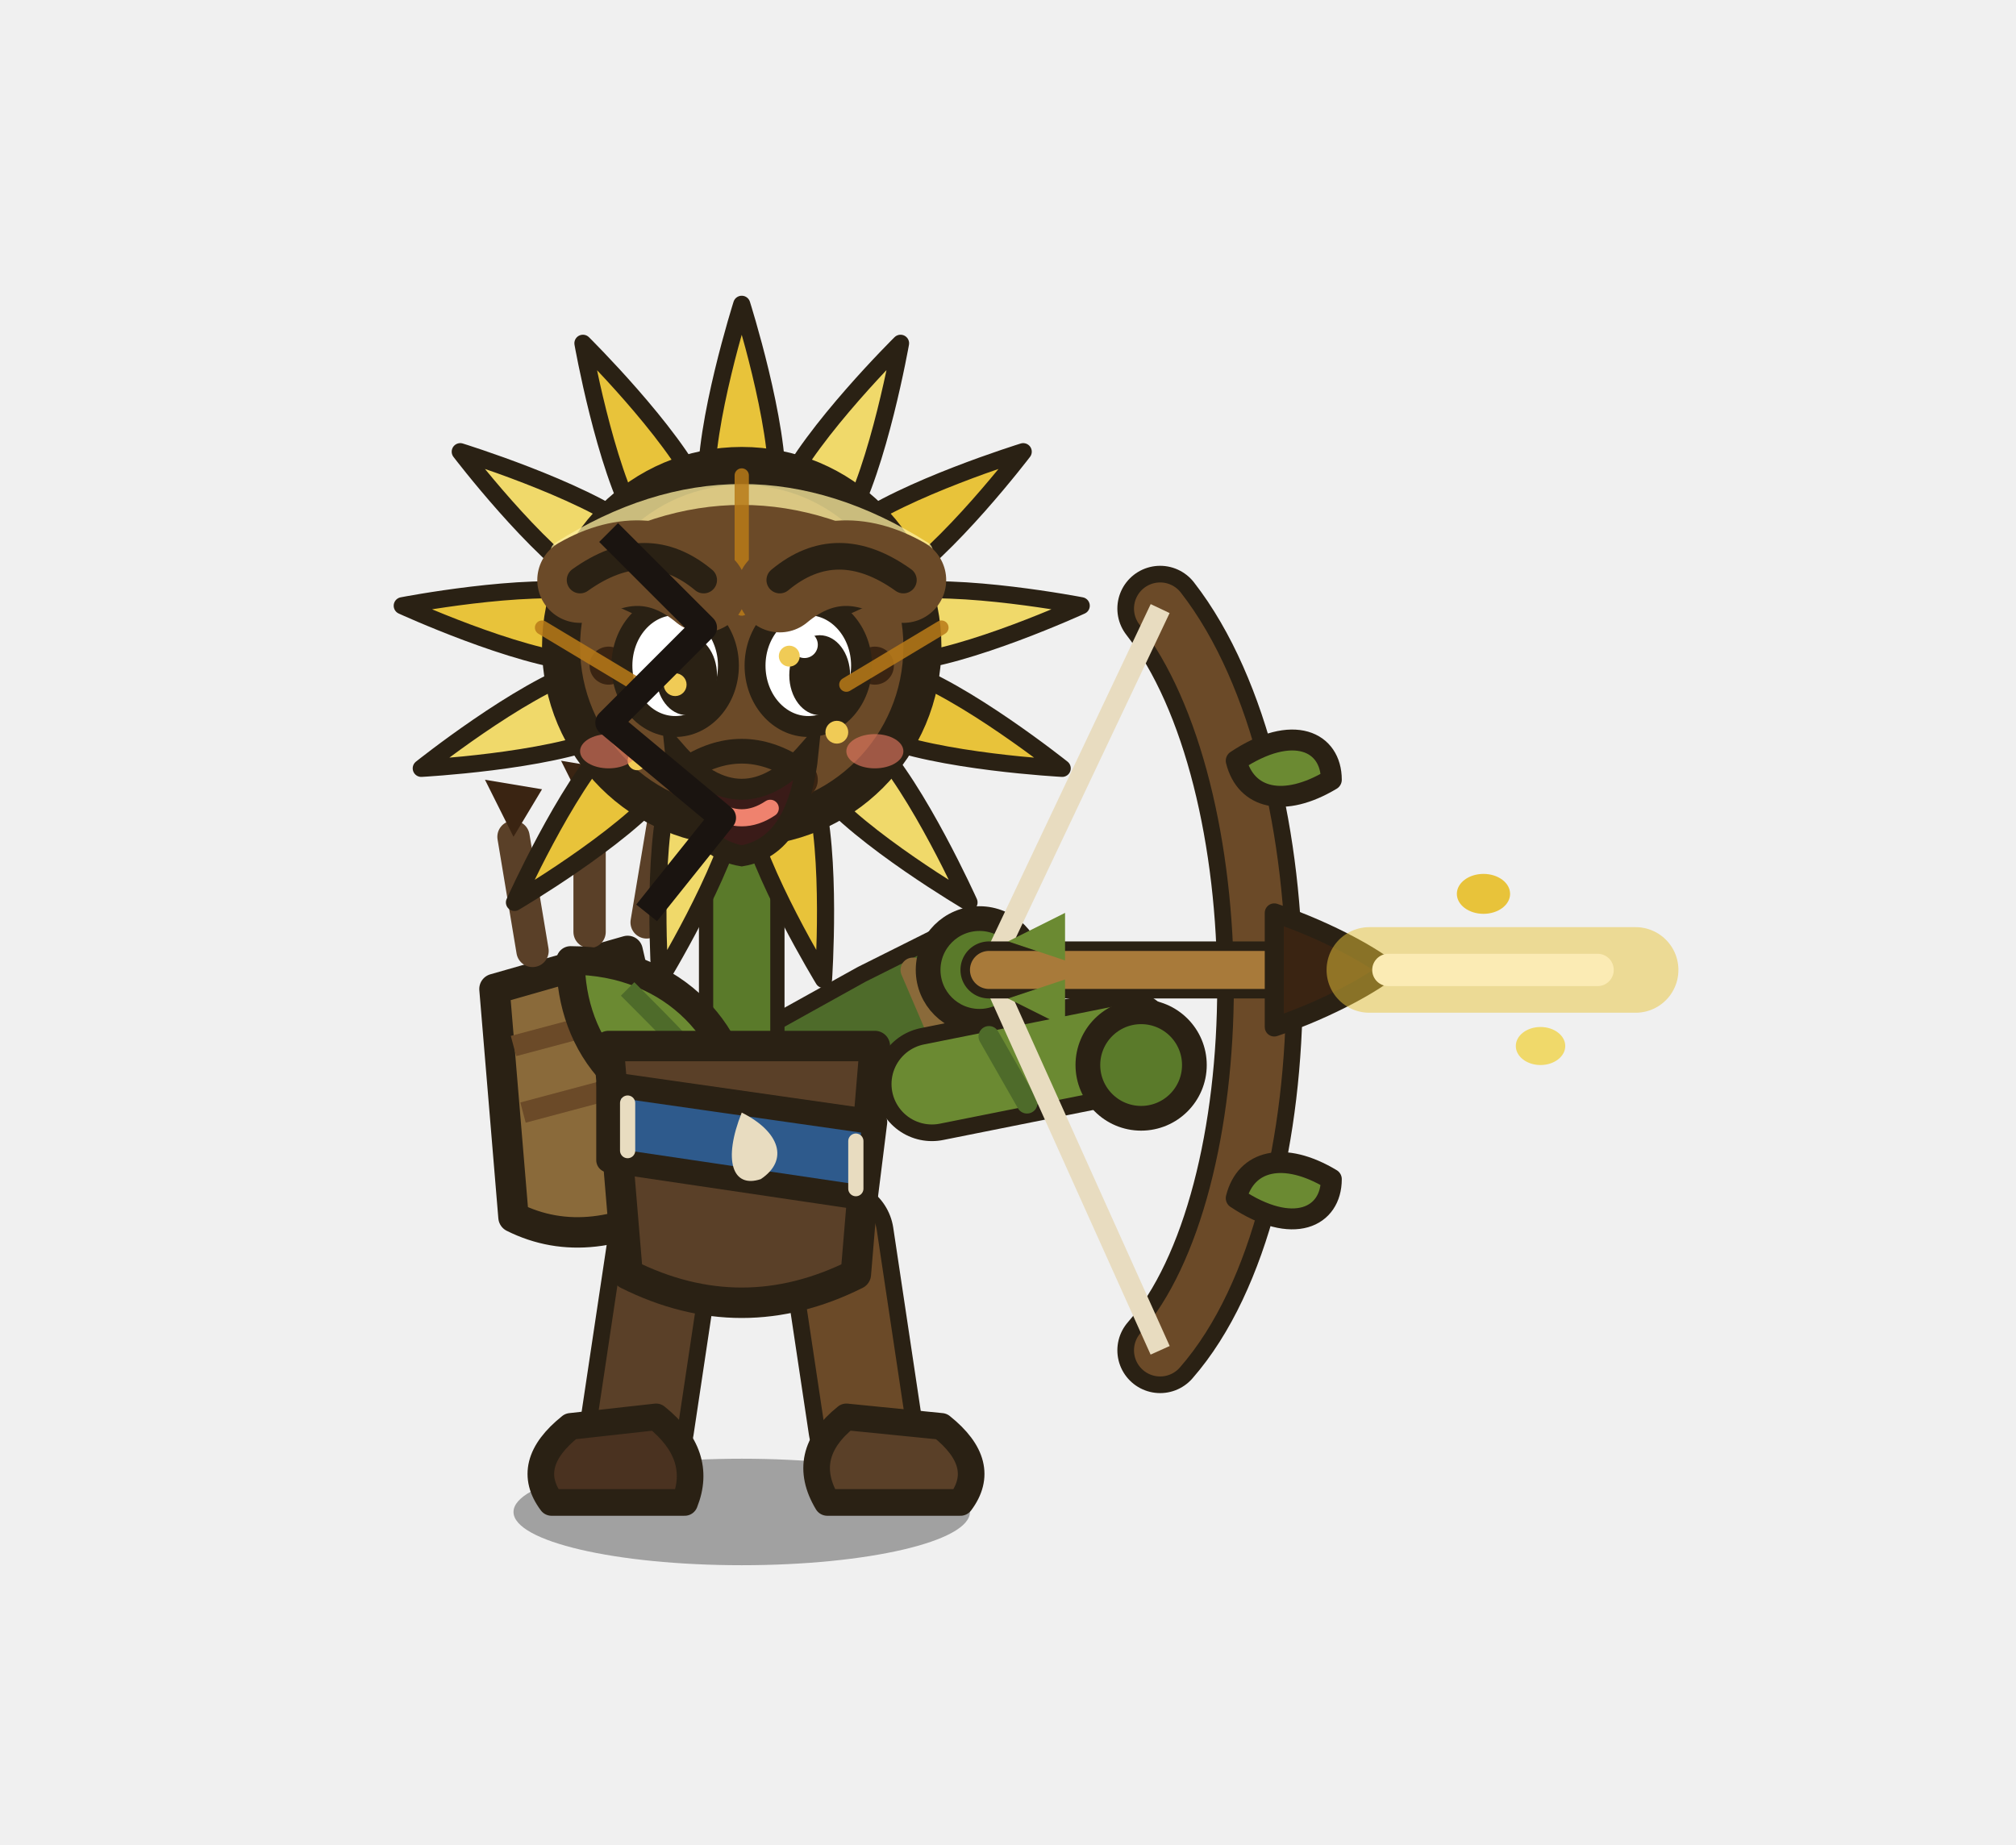
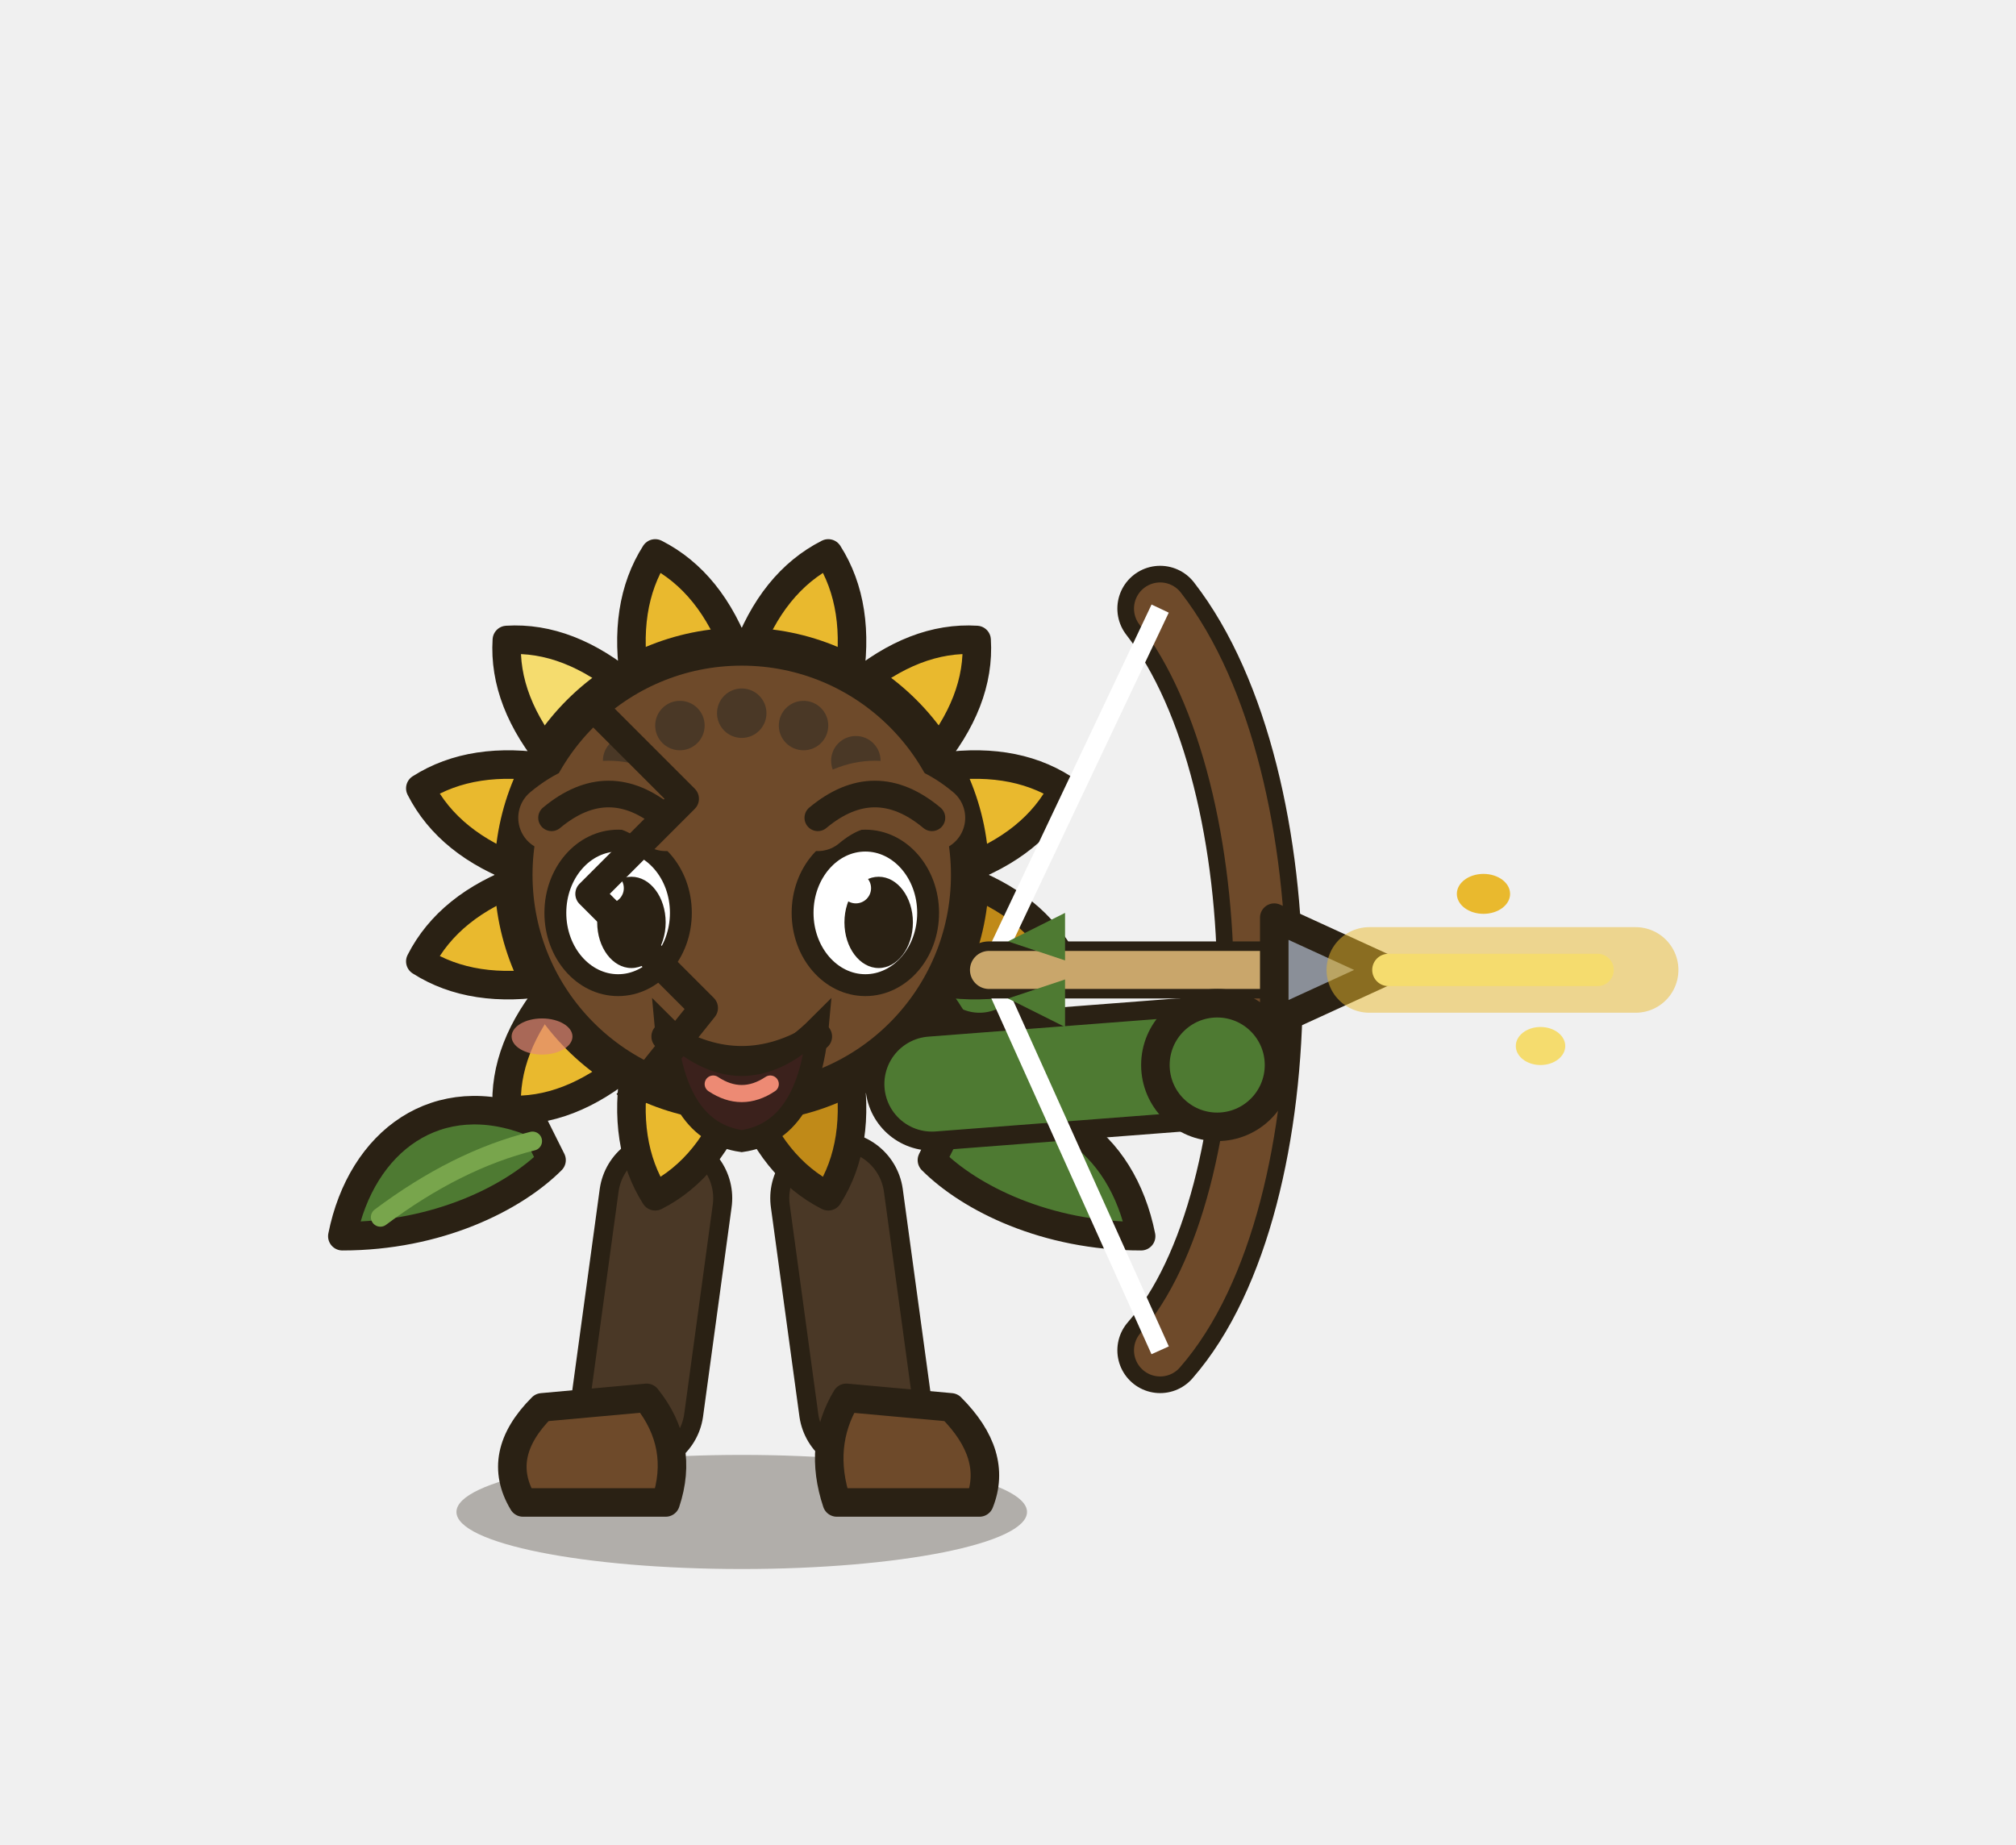
<svg xmlns="http://www.w3.org/2000/svg" viewBox="-26 -22 212 194" class="rig" data-atk="stab" data-unit="aycicegi" style="--dur-atk:1.20s">
-   <ellipse class="shadow" cx="52" cy="137" rx="24" ry="5.6" fill="#000" opacity=".33" />
+   <ellipse class="shadow" cx="52" cy="137" rx="30" ry="6" fill="#2A2114" opacity=".32" />
  <g class="armB" style="transform-origin:58px 86px">
    <path d="M58 90 L67 85 L75 81" fill="none" stroke="#2A2114" stroke-width="12" stroke-linecap="round" stroke-linejoin="round" />
-     <path d="M58 90 L67 85 L75 81" fill="none" stroke="#4E6B2A" stroke-width="8.5" stroke-linecap="round" stroke-linejoin="round" />
-     <path d="M70 80 L73 87" stroke="#8A6A3A" stroke-width="2.6" stroke-linecap="round" />
-     <circle cx="77" cy="80" r="5.4" fill="#5A7A2A" stroke="#2A2114" stroke-width="2.6" />
+     <path d="M58 90 L67 85 L75 81" fill="none" stroke="#4E7A32" stroke-width="8" stroke-linecap="round" stroke-linejoin="round" />
+     <circle cx="77" cy="80" r="6" fill="#4E7A32" stroke="#2A2114" stroke-width="3" />
  </g>
-   <g class="legB" style="transform-origin:44px 116px">
-     <path d="M44 108 L41 128" stroke="#2A2114" stroke-width="12" stroke-linecap="round" />
-     <path d="M44 108 L41 128" stroke="#5A4028" stroke-width="8.5" stroke-linecap="round" />
-     <path d="M34 128 Q29 132 32 136 L46 136 Q48 131 43 127 Z" fill="#4A3220" stroke="#2A2114" stroke-width="2.8" stroke-linejoin="round" />
+   <g class="legB" style="transform-origin:44px 114px">
+     <path d="M44 104 L41 126" stroke="#2A2114" stroke-width="14" stroke-linecap="round" />
+     <path d="M44 104 L41 126" stroke="#4A3826" stroke-width="10" stroke-linecap="round" />
+     <path d="M31 126 Q26 131 29 136 L44 136 Q46 130 42 125 Z" fill="#6E4A2A" stroke="#2A2114" stroke-width="3" stroke-linejoin="round" />
  </g>
-   <g class="legF" style="transform-origin:62px 116px">
-     <path d="M62 108 L65 128" stroke="#2A2114" stroke-width="12" stroke-linecap="round" />
-     <path d="M62 108 L65 128" stroke="#6B4A28" stroke-width="8.5" stroke-linecap="round" />
-     <path d="M63 127 Q58 131 61 136 L75 136 Q78 132 73 128 Z" fill="#5A4028" stroke="#2A2114" stroke-width="2.8" stroke-linejoin="round" />
+   <g class="legF" style="transform-origin:62px 114px">
+     <path d="M62 104 L65 126" stroke="#2A2114" stroke-width="14" stroke-linecap="round" />
+     <path d="M62 104 L65 126" stroke="#4A3826" stroke-width="10" stroke-linecap="round" />
+     <path d="M63 125 Q60 130 62 136 L77 136 Q79 131 74 126 Z" fill="#6E4A2A" stroke="#2A2114" stroke-width="3" stroke-linejoin="round" />
  </g>
-   <g class="body" style="transform-origin:52px 126px">
-     <path d="M26 82 L40 78 L46 104 Q36 110 28 106 Z" fill="#8A6A3A" stroke="#2A2114" stroke-width="3.2" stroke-linejoin="round" />
-     <path d="M28 88 L43 84 M29 95 L44 91" stroke="#6B4A28" stroke-width="2.2" />
-     <path d="M30 78 L28 66 M36 76 L36 64 M42 75 L44 63" stroke="#5A4028" stroke-width="3.4" stroke-linecap="round" />
-     <path d="M28 66 L25 60 L31 61 Z" fill="#3A2412" />
-     <path d="M36 64 L33 58 L39 59 Z" fill="#3A2412" />
-     <path d="M44 63 L41 57 L47 58 Z" fill="#3A2412" />
-     <path d="M52 110 L52 62" stroke="#2A2114" stroke-width="9" stroke-linecap="round" />
-     <path d="M52 110 L52 62" stroke="#5A7A2A" stroke-width="6" stroke-linecap="round" />
-     <path d="M52 96 C40 96 34 88 34 79 C45 79 52 87 52 96 Z" fill="#6B8A32" stroke="#2A2114" stroke-width="3" stroke-linejoin="round" />
-     <path d="M40 82 C44 86 48 90 51 94" stroke="#4E6B2A" stroke-width="2" fill="none" />
-     <path d="M38 88 L66 88 L64 112 Q52 118 40 112 Z" fill="#5A4028" stroke="#2A2114" stroke-width="3.2" stroke-linejoin="round" />
-     <path d="M38 92 L66 96 L65 104 L38 100 Z" fill="#2E5A8C" stroke="#2A2114" stroke-width="2.6" stroke-linejoin="round" />
-     <path d="M52 95 C56 97 57 100 54 102 C51 103 50 100 52 95 Z" fill="#E8DCC0" />
-     <path d="M40 94 L40 99 M64 98 L64 103" stroke="#E8DCC0" stroke-width="1.6" stroke-linecap="round" />
-     <path d="M48.3 29.4 C48.0 22.6 52.0 10.0 52.0 10.0 C52.0 10.0 56.0 22.6 55.7 29.4 Z" fill="#E8C33A" stroke="#2A2114" stroke-width="1.8" stroke-linejoin="round" />
-     <path d="M56.4 29.6 C59.3 23.4 68.7 14.1 68.7 14.1 C68.7 14.1 66.4 27.1 63.0 33.0 Z" fill="#F0D96A" stroke="#2A2114" stroke-width="1.8" stroke-linejoin="round" />
-     <path d="M63.5 33.5 C69.0 29.4 81.6 25.5 81.6 25.5 C81.6 25.5 73.6 36.0 67.8 39.6 Z" fill="#E8C33A" stroke="#2A2114" stroke-width="1.8" stroke-linejoin="round" />
-     <path d="M68.0 40.3 C74.8 39.2 87.7 41.7 87.7 41.7 C87.7 41.7 75.7 47.2 68.9 47.7 Z" fill="#F0D96A" stroke="#2A2114" stroke-width="1.8" stroke-linejoin="round" />
-     <path d="M68.8 48.4 C75.3 50.5 85.7 58.8 85.7 58.8 C85.7 58.8 72.5 58.1 66.2 55.4 Z" fill="#E8C33A" stroke="#2A2114" stroke-width="1.8" stroke-linejoin="round" />
-     <path d="M65.8 56.0 C70.5 60.9 75.9 72.9 75.9 72.9 C75.9 72.9 64.5 66.2 60.2 60.9 Z" fill="#F0D96A" stroke="#2A2114" stroke-width="1.8" stroke-linejoin="round" />
-     <path d="M59.6 61.2 C61.5 67.8 60.6 81.0 60.6 81.0 C60.6 81.0 53.7 69.7 52.4 63.0 Z" fill="#E8C33A" stroke="#2A2114" stroke-width="1.8" stroke-linejoin="round" />
-     <path d="M51.6 63.0 C50.3 69.7 43.4 81.0 43.4 81.0 C43.4 81.0 42.5 67.8 44.4 61.2 Z" fill="#F0D96A" stroke="#2A2114" stroke-width="1.8" stroke-linejoin="round" />
-     <path d="M43.8 60.9 C39.5 66.2 28.1 72.9 28.1 72.9 C28.1 72.9 33.5 60.9 38.2 56.0 Z" fill="#E8C33A" stroke="#2A2114" stroke-width="1.8" stroke-linejoin="round" />
-     <path d="M37.8 55.4 C31.5 58.1 18.3 58.8 18.3 58.8 C18.3 58.8 28.7 50.5 35.2 48.4 Z" fill="#F0D96A" stroke="#2A2114" stroke-width="1.8" stroke-linejoin="round" />
-     <path d="M35.1 47.7 C28.3 47.2 16.3 41.7 16.3 41.7 C16.3 41.7 29.2 39.2 36.0 40.3 Z" fill="#E8C33A" stroke="#2A2114" stroke-width="1.8" stroke-linejoin="round" />
-     <path d="M36.2 39.6 C30.4 36.0 22.4 25.5 22.4 25.5 C22.4 25.5 35.0 29.4 40.5 33.5 Z" fill="#F0D96A" stroke="#2A2114" stroke-width="1.8" stroke-linejoin="round" />
-     <path d="M41.0 33.0 C37.6 27.1 35.3 14.1 35.3 14.1 C35.3 14.1 44.7 23.4 47.6 29.6 Z" fill="#E8C33A" stroke="#2A2114" stroke-width="1.8" stroke-linejoin="round" />
-     <circle cx="52" cy="46" r="19" fill="#6B4A28" stroke="#2A2114" stroke-width="4" />
-     <circle cx="45" cy="37" r="2.1" fill="#3A2412" />
-     <circle cx="59" cy="37" r="2.1" fill="#3A2412" />
-     <circle cx="38" cy="48" r="2" fill="#3A2412" />
-     <circle cx="66" cy="48" r="2" fill="#3A2412" />
-     <circle cx="46" cy="60" r="2" fill="#3A2412" />
-     <circle cx="58" cy="60" r="2" fill="#3A2412" />
-     <path d="M36 34 L48 40 L46 45 L35 40 Z" fill="#2A2114" />
-     <path d="M68 34 L56 40 L58 45 L69 40 Z" fill="#2A2114" />
-     <ellipse cx="45" cy="48" rx="5.6" ry="6.4" fill="#fff" stroke="#2A2114" stroke-width="2.2" />
-     <ellipse cx="59" cy="48" rx="5.6" ry="6.4" fill="#fff" stroke="#2A2114" stroke-width="2.2" />
-     <ellipse cx="46.2" cy="49" rx="3.2" ry="4.2" fill="#2A2114" />
-     <ellipse cx="60.2" cy="49" rx="3.2" ry="4.2" fill="#2A2114" />
-     <circle cx="44.6" cy="45.8" r="1.4" fill="#fff" />
-     <circle cx="58.6" cy="45.8" r="1.4" fill="#fff" />
-     <path d="M46 59 Q52 55 58 59" stroke="#2A2114" stroke-width="2.6" fill="none" stroke-linecap="round" />
-     <path d="M33 36 Q52 24 71 36" fill="none" stroke="#FFF0A0" stroke-width="2.2" stroke-linecap="round" opacity=".75" />
-     <path d="M31 44 L41 50 M73 44 L63 50 M52 28 L52 42" stroke="#B87A18" stroke-width="1.5" stroke-linecap="round" opacity=".85" />
-     <g fill="#F0CB56">
-       <circle cx="45" cy="50" r="1.2" />
-       <circle cx="57" cy="47" r="1.1" />
-       <circle cx="62" cy="55" r="1.2" />
-       <circle cx="41" cy="58" r="1" />
+   <g class="body">
+     <path d="M30 96 C20 92 12 98 10 108 C20 108 28 104 32 100 Z" fill="#4E7A32" stroke="#2A2114" stroke-width="3" stroke-linejoin="round" />
+     <path d="M74 96 C84 92 92 98 94 108 C84 108 76 104 72 100 Z" fill="#4E7A32" stroke="#2A2114" stroke-width="3" stroke-linejoin="round" />
+     <path d="M14 106 Q22 100 30 98" fill="none" stroke="#78A54C" stroke-width="2" stroke-linecap="round" />
+     <g stroke="#2A2114" stroke-width="3" stroke-linejoin="round">
+       <path d="M52.4 47.0 Q55.2 39.2 61.1 36.2 Q64.6 41.7 63.2 49.9 Z" fill="#E9B92E" />
+       <path d="M63.8 50.3 Q70.2 44.9 76.7 45.3 Q77.1 51.8 71.7 58.2 Z" fill="#E9B92E" />
+       <path d="M72.1 58.8 Q80.3 57.4 85.8 60.9 Q82.8 66.8 75.0 69.6 Z" fill="#E9B92E" />
+       <path d="M75.0 70.4 Q82.8 73.2 85.8 79.1 Q80.3 82.6 72.1 81.2 Z" fill="#C08A18" />
+       <path d="M71.7 81.8 Q77.1 88.2 76.7 94.7 Q70.2 95.1 63.8 89.7 Z" fill="#C08A18" />
+       <path d="M63.2 90.1 Q64.6 98.3 61.1 103.8 Q55.2 100.8 52.4 93.0 Z" fill="#C08A18" />
+       <path d="M51.6 93.0 Q48.8 100.8 42.9 103.8 Q39.4 98.3 40.8 90.1 Z" fill="#E9B92E" />
+       <path d="M40.2 89.7 Q33.8 95.1 27.3 94.7 Q26.9 88.2 32.3 81.8 Z" fill="#E9B92E" />
+       <path d="M31.9 81.2 Q23.7 82.6 18.2 79.1 Q21.2 73.2 29.0 70.4 Z" fill="#E9B92E" />
+       <path d="M29.0 69.6 Q21.2 66.8 18.2 60.9 Q23.7 57.4 31.9 58.8 Z" fill="#E9B92E" />
+       <path d="M32.3 58.2 Q26.9 51.8 27.3 45.3 Q33.8 44.9 40.2 50.3 Z" fill="#F5DC6E" />
+       <path d="M40.8 49.9 Q39.4 41.7 42.9 36.2 Q48.8 39.2 51.6 47.0 Z" fill="#E9B92E" />
    </g>
+     <circle cx="52" cy="70" r="24" fill="#6E4A2A" stroke="#2A2114" stroke-width="4" />
+     <g fill="#4A3826">
+       <circle cx="40" cy="58" r="2.6" />
+       <circle cx="45.5" cy="54.3" r="2.6" />
+       <circle cx="52" cy="53" r="2.6" />
+       <circle cx="58.5" cy="54.3" r="2.6" />
+       <circle cx="64" cy="58" r="2.6" />
+     </g>
+     <path d="M32 62 L44 64 M60 64 L72 62" stroke="#2A2114" stroke-width="3.4" stroke-linecap="round" />
+     <ellipse cx="39" cy="74" rx="6.6" ry="7.6" fill="#FFFFFF" stroke="#2A2114" stroke-width="2.3" />
+     <ellipse cx="65" cy="74" rx="6.6" ry="7.6" fill="#FFFFFF" stroke="#2A2114" stroke-width="2.3" />
+     <ellipse cx="40.4" cy="75" rx="3.6" ry="4.8" fill="#2A2114" />
+     <ellipse cx="66.4" cy="75" rx="3.6" ry="4.8" fill="#2A2114" />
+     <circle cx="38" cy="71.4" r="1.6" fill="#FFFFFF" />
+     <circle cx="64" cy="71.4" r="1.6" fill="#FFFFFF" />
+     <path d="M44 87 Q52 92 60 87" stroke="#2A2114" stroke-width="3" fill="none" stroke-linecap="round" />
    <g data-expression="cute">
-       <path d="M35 39 Q42 35 48 40 M56 40 Q62 35 69 39" fill="none" stroke="#6B4A28" stroke-width="9" stroke-linecap="round" />
-       <path d="M35 39 Q42 34 48 39 M56 39 Q62 34 69 39" fill="none" stroke="#2A2114" stroke-width="2.8" stroke-linecap="round" />
-       <ellipse cx="38" cy="57" rx="3" ry="1.8" fill="#E77962" opacity=".62" />
-       <ellipse cx="66" cy="57" rx="3" ry="1.8" fill="#E77962" opacity=".62" />
-       <path d="M45 57 Q52 65 59 57 Q58 67 52 68 Q46 67 45 57 Z" fill="#3A1B18" stroke="#2A2114" stroke-width="2.2" />
-       <path d="M49 63 Q52 65 55 63" fill="none" stroke="#EF826E" stroke-width="1.8" stroke-linecap="round" />
+       <path d="M32 64 Q38 59 44 64 M60 64 Q66 59 72 64" fill="none" stroke="#6E4A2A" stroke-width="7" stroke-linecap="round" />
+       <path d="M32 64 Q38 59 44 64 M60 64 Q66 59 72 64" fill="none" stroke="#2A2114" stroke-width="2.8" stroke-linecap="round" />
+       <ellipse cx="31" cy="87" rx="3.2" ry="1.9" fill="#E48A76" opacity=".68" />
+       <ellipse cx="73" cy="87" rx="3.2" ry="1.9" fill="#E48A76" opacity=".68" />
+       <path d="M44 86 Q52 94 60 86 Q59 97 52 98 Q45 97 44 86 Z" fill="#3B211C" stroke="#2A2114" stroke-width="2.3" />
+       <path d="M49 92 Q52 94 55 92" fill="none" stroke="#ED8A74" stroke-width="1.8" stroke-linecap="round" />
    </g>
-     <path class="crack" d="M38 34 L48 44 L38 54 L50 64 L42 74" stroke="#1A1410" stroke-width="2.8" fill="none" stroke-linejoin="round" />
+     <path class="crack" d="M36 52 L46 62 L36 72 L48 84 L40 94" stroke="#2A2114" stroke-width="3" fill="none" stroke-linejoin="round" />
  </g>
  <g class="armF" style="transform-origin:72px 92px">
-     <path d="M72 92 L92 88" stroke="#2A2114" stroke-width="12" stroke-linecap="round" />
-     <path d="M72 92 L92 88" stroke="#6B8A32" stroke-width="8.5" stroke-linecap="round" />
-     <path d="M78 87 L82 94" stroke="#4E6B2A" stroke-width="2.2" stroke-linecap="round" />
+     <path d="M72 92 L98 90" stroke="#2A2114" stroke-width="14" stroke-linecap="round" />
+     <path d="M72 92 L98 90" stroke="#4E7A32" stroke-width="10" stroke-linecap="round" />
    <path d="M96 42 C110 60 110 104 96 120" fill="none" stroke="#2A2114" stroke-width="9" stroke-linecap="round" />
-     <path d="M96 42 C110 60 110 104 96 120" fill="none" stroke="#6B4A28" stroke-width="5.5" stroke-linecap="round" />
-     <path d="M104 58 C110 54 114 56 114 60 C109 63 105 62 104 58 Z" fill="#6B8A32" stroke="#2A2114" stroke-width="2.2" stroke-linejoin="round" />
-     <path d="M104 104 C110 108 114 106 114 102 C109 99 105 100 104 104 Z" fill="#6B8A32" stroke="#2A2114" stroke-width="2.2" stroke-linejoin="round" />
-     <path d="M96 42 L78 80 L96 120" fill="none" stroke="#E8DCC0" stroke-width="2.2" stroke-linejoin="round" />
+     <path d="M96 42 C110 60 110 104 96 120" fill="none" stroke="#6E4A2A" stroke-width="5.5" stroke-linecap="round" />
+     <path d="M96 42 L78 80 L96 120" fill="none" stroke="#FFFFFF" stroke-width="2" stroke-linejoin="round" />
    <path d="M78 80 L112 80" stroke="#2A2114" stroke-width="6" stroke-linecap="round" />
-     <path d="M78 80 L112 80" stroke="#A87A3A" stroke-width="4" stroke-linecap="round" />
-     <path d="M108 74 C114 76 119 79 120 80 C119 81 114 84 108 86 Z" fill="#3A2412" stroke="#2A2114" stroke-width="2" stroke-linejoin="round" />
-     <path d="M80 77 L86 74 L86 79 Z" fill="#6B8A32" />
-     <path d="M80 83 L86 86 L86 81 Z" fill="#6B8A32" />
-     <circle cx="94" cy="90" r="5.6" fill="#5A7A2A" stroke="#2A2114" stroke-width="2.6" />
+     <path d="M78 80 L112 80" stroke="#C9A66B" stroke-width="4" stroke-linecap="round" />
+     <path d="M80 77 L86 74 L86 79 Z M80 83 L86 86 L86 81 Z" fill="#4E7A32" />
+     <path d="M108 74.5 L120 80 L108 85.5 Z" fill="#8A8F98" stroke="#2A2114" stroke-width="3" stroke-linejoin="round" />
+     <circle cx="102" cy="90" r="6.5" fill="#4E7A32" stroke="#2A2114" stroke-width="3" />
  </g>
  <g class="fx" style="transform-origin:120px 80px">
-     <path d="M118 80 L146 80" stroke="#E8C33A" stroke-width="9" stroke-linecap="round" opacity=".5" />
-     <path d="M120 80 L142 80" stroke="#FBEBB4" stroke-width="3.4" stroke-linecap="round" />
-     <ellipse cx="130" cy="72" rx="2.8" ry="2.1" fill="#E8C33A" />
-     <ellipse cx="136" cy="88" rx="2.6" ry="2" fill="#F0D96A" />
+     <path d="M118 80 L146 80" stroke="#E9B92E" stroke-width="9" stroke-linecap="round" opacity=".5" />
+     <path d="M120 80 L142 80" stroke="#F5DC6E" stroke-width="3.4" stroke-linecap="round" />
+     <ellipse cx="130" cy="72" rx="2.8" ry="2.1" fill="#E9B92E" />
+     <ellipse cx="136" cy="88" rx="2.6" ry="2" fill="#F5DC6E" />
  </g>
</svg>
